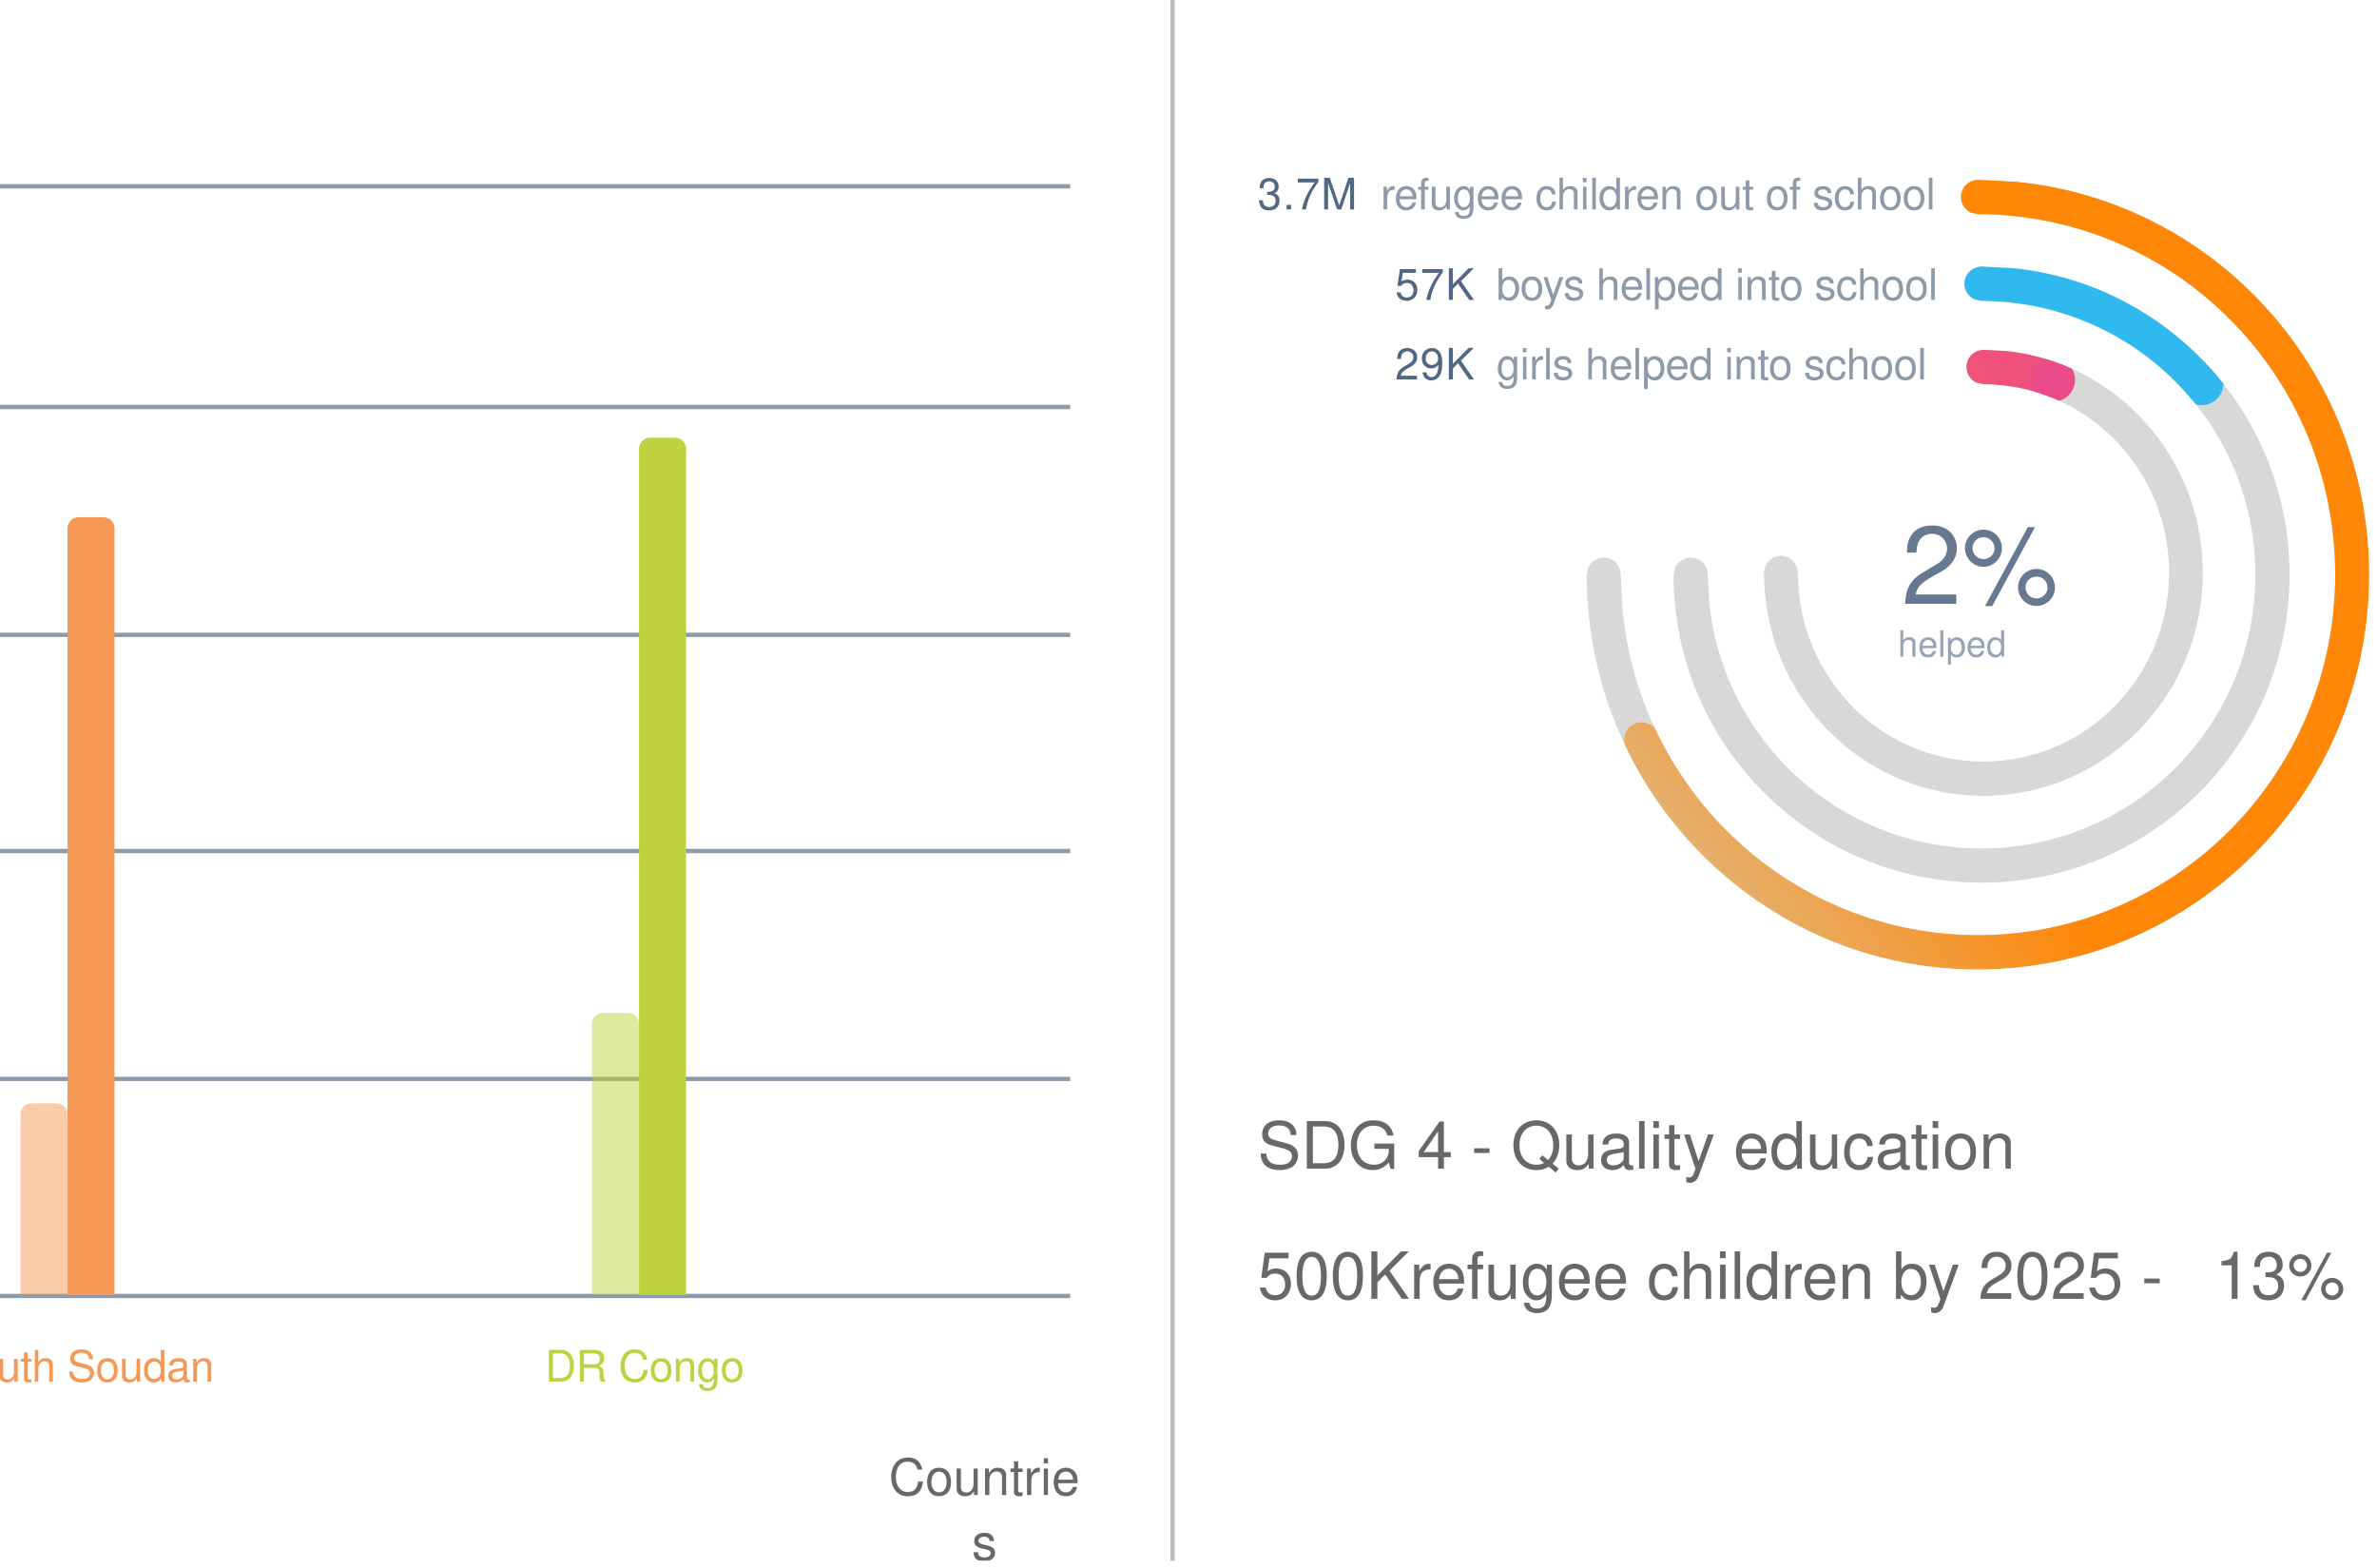
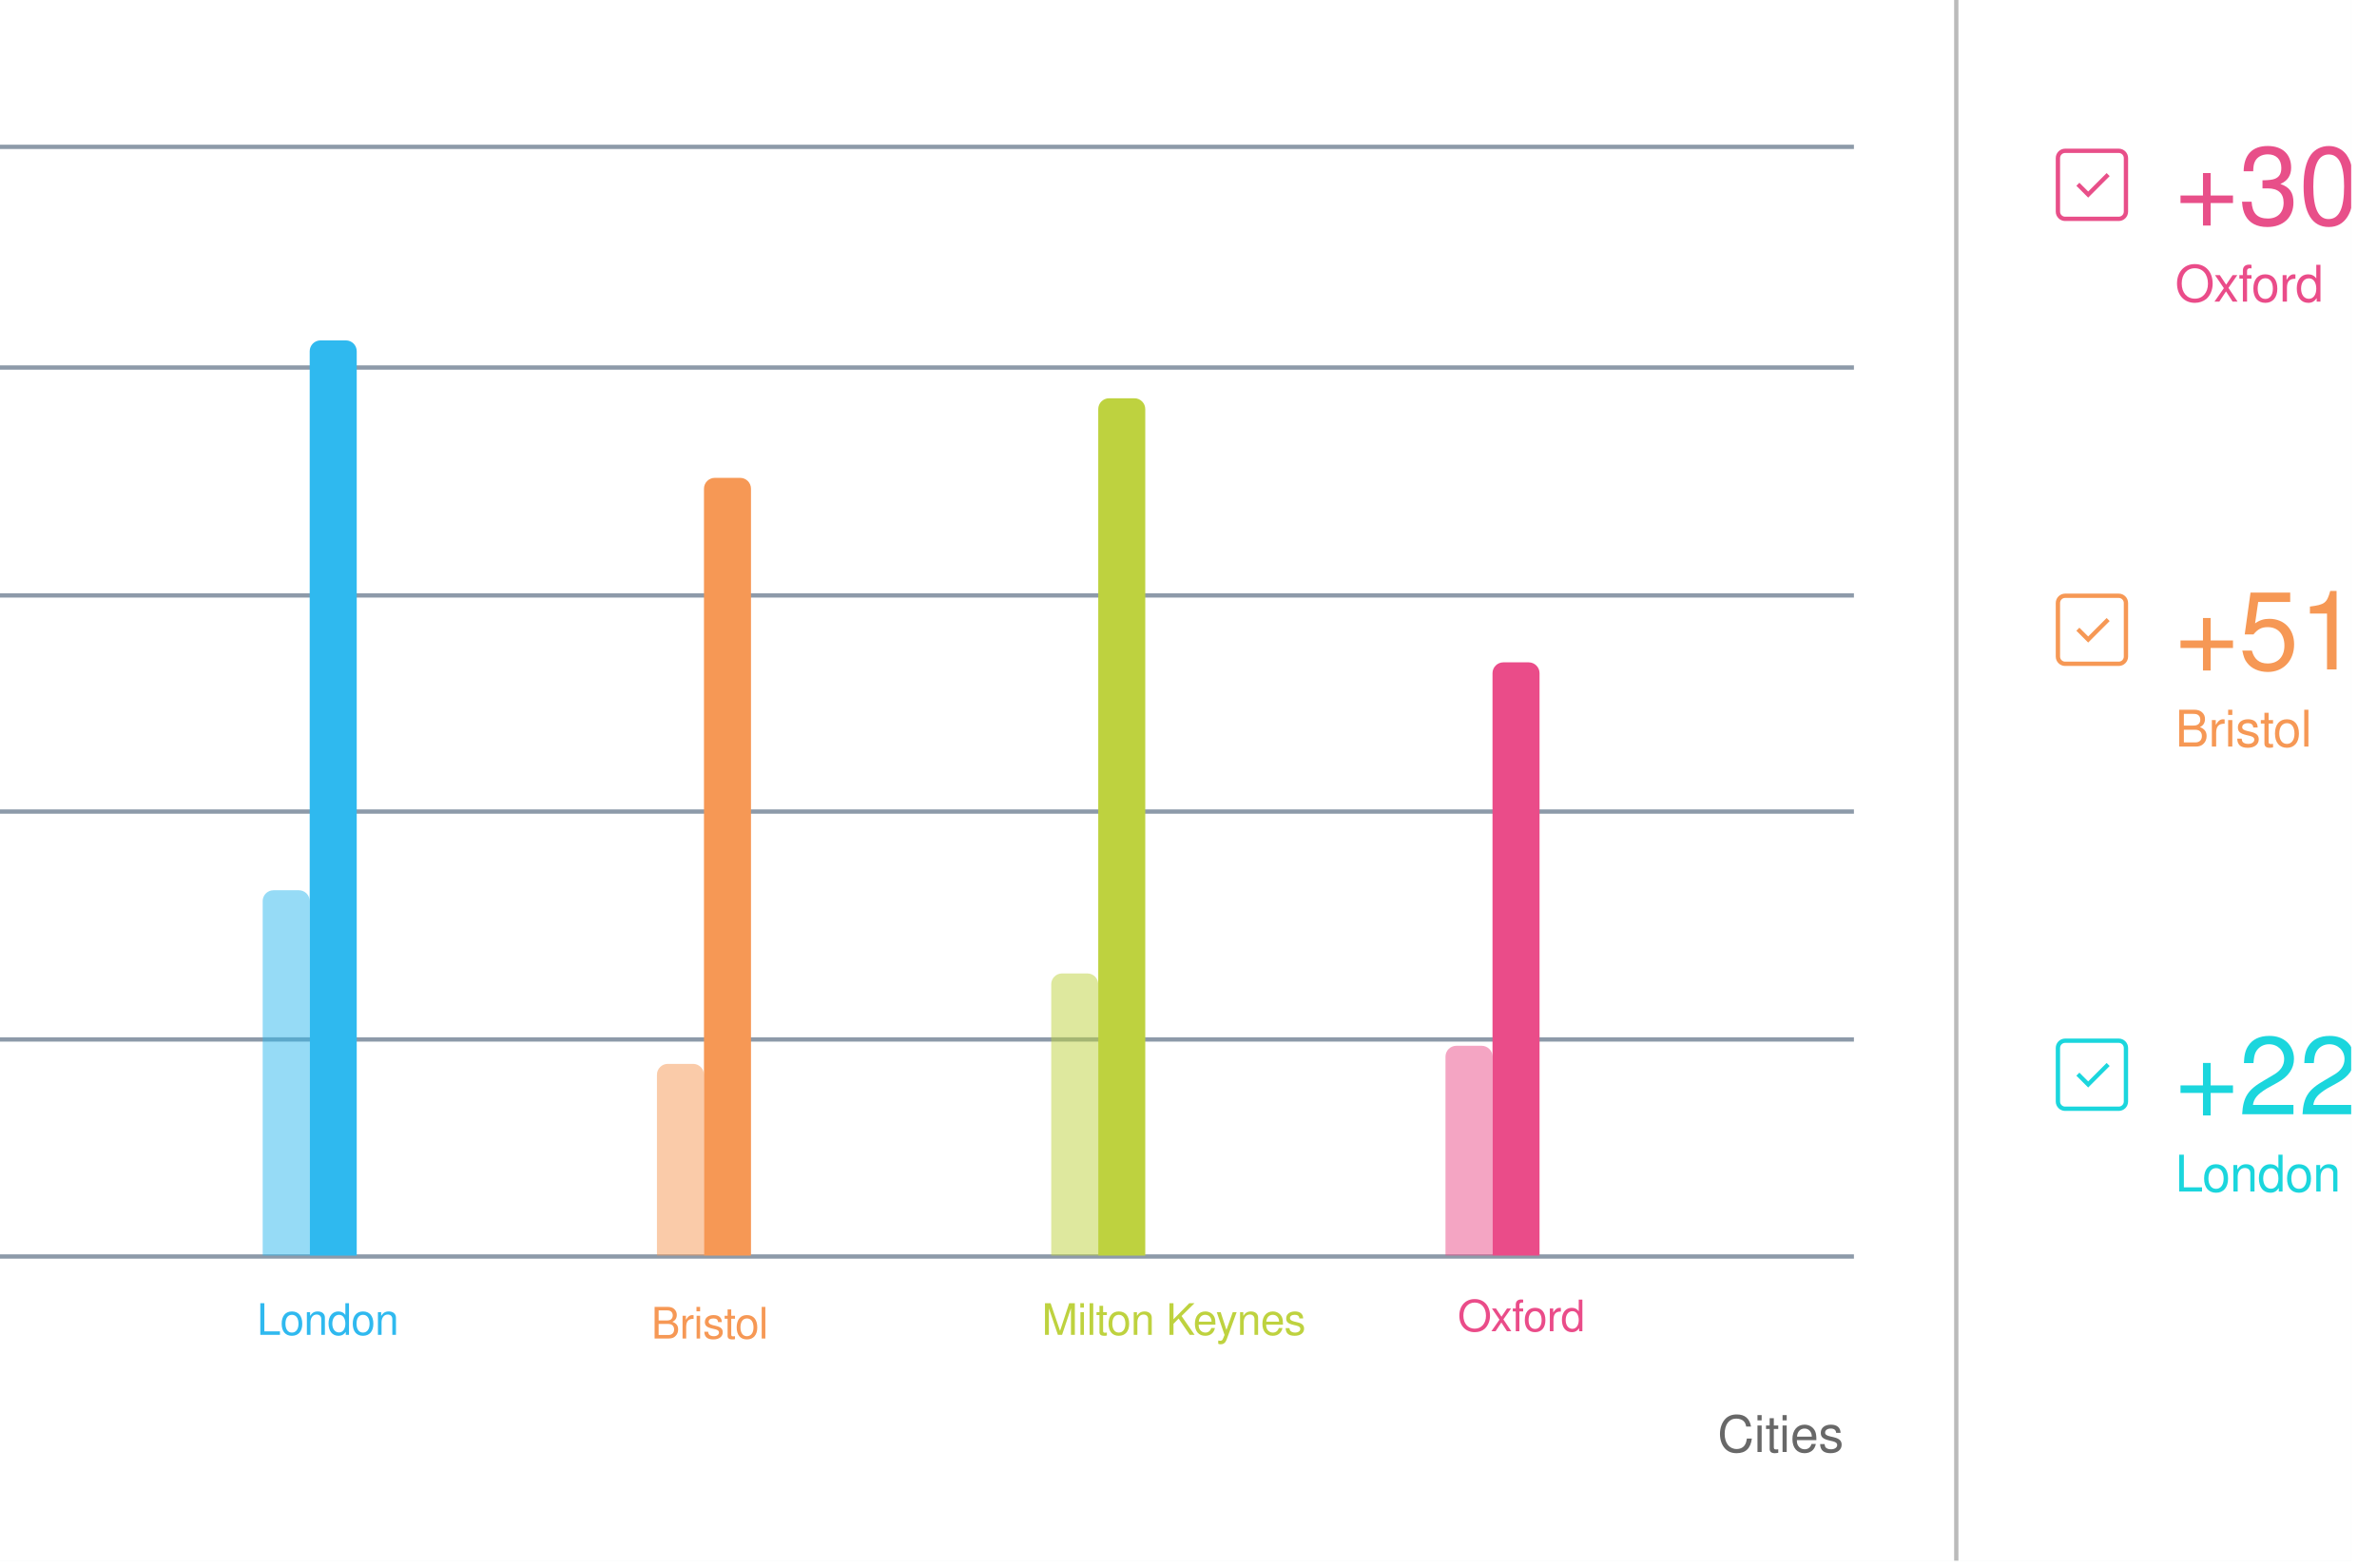
<svg xmlns="http://www.w3.org/2000/svg" xmlns:xlink="http://www.w3.org/1999/xlink" width="276px" height="182px" viewBox="0 0 276 182" version="1.1">
  <defs>
-     <rect id="path-1" x="526" y="306" width="324" height="312" rx="2.4" />
-     <filter x="-17.6%" y="-10.6%" width="127.2%" height="128.2%" filterUnits="objectBoundingBox" id="filter-2">
+     <rect id="path-1" x="0" y="0" width="324" height="320" rx="2.4" />
+     <filter x="-17.6%" y="-10.3%" width="127.2%" height="127.5%" filterUnits="objectBoundingBox" id="filter-2">
      <feOffset dx="-13" dy="11" in="SourceAlpha" result="shadowOffsetOuter1" />
      <feGaussianBlur stdDeviation="12.5" in="shadowOffsetOuter1" result="shadowBlurOuter1" />
      <feColorMatrix values="0 0 0 0 0.677   0 0 0 0 0.712   0 0 0 0 0.852  0 0 0 0.171 0" type="matrix" in="shadowBlurOuter1" />
    </filter>
-     <rect id="path-3" x="0" y="-1.27897692e-13" width="276" height="181.2" />
-     <path d="M1.89,5.88 L515.97,5.88 C517.014,5.88 517.86,6.726 517.86,7.77 L517.86,157.396 L517.86,157.396 L517.86,373.17 C517.86,374.214 517.014,375.06 515.97,375.06 L396.517,375.06 L396.517,375.06 L1.89,375.06 C0.846,375.06 4.34265288e-14,374.214 0,373.17 L0,7.77 C-1.27830859e-16,6.726 0.846,5.88 1.89,5.88 Z" id="path-5" />
-     <path d="M4.147,39.315 C5.819,55.385 19.336,67.846 35.764,67.846 C53.322,67.846 67.555,53.613 67.555,36.055 C67.555,18.564 53.429,4.372 35.768,4.265 L35.764,4.265 L34.991,4.109 C34.278,3.807 33.777,3.101 33.777,2.278 C33.777,1.208 34.623,0.336 35.76,0.291 L35.768,0.291 L39.421,0.476 C57.458,2.309 71.529,17.539 71.529,36.055 C71.529,55.808 55.517,71.82 35.764,71.82 C22.566,71.82 11.037,64.67 4.84,54.032 C1.763,48.751 0,42.609 0,36.055 L0.156,35.282 C0.448,34.593 1.117,34.102 1.983,34.069 L1.991,34.069 C3.128,34.113 3.974,34.986 3.974,36.055 L4.147,39.315 Z" id="path-7" />
-     <linearGradient x1="10.511%" y1="57.706%" x2="8.239%" y2="59.389%" id="linearGradient-9">
-       <stop stop-color="#2FB9EF" offset="0%" />
-       <stop stop-color="#F76B1C" offset="100%" />
-     </linearGradient>
-     <path d="M4.173,50.426 C6.341,71.572 23.983,87.994 45.427,87.994 C68.333,87.994 86.903,69.254 86.903,46.137 C86.903,23.086 68.438,4.387 45.431,4.281 L45.427,4.281 L44.658,4.125 C43.949,3.822 43.451,3.114 43.451,2.288 C43.451,1.215 44.292,0.34 45.423,0.295 L45.431,0.295 L50.071,0.532 C72.981,2.882 90.853,22.404 90.853,46.137 C90.853,71.456 70.515,91.98 45.427,91.98 C20.338,91.98 0,71.456 0,46.137 L0.155,45.362 C0.445,44.67 1.11,44.178 1.971,44.144 L1.979,44.144 C3.11,44.189 3.95,45.064 3.95,46.137 L4.173,50.426 Z" id="path-10" />
-     <linearGradient x1="28.815%" y1="55.033%" x2="-35.47%" y2="107.367%" id="linearGradient-12">
-       <stop stop-color="#FE8708" offset="0%" />
-       <stop stop-color="#C2E9FB" offset="100%" />
-     </linearGradient>
-     <path d="M4.04,28.436 C5.183,39.52 14.345,48.097 25.479,48.097 C37.386,48.097 47.038,38.288 47.038,26.188 C47.038,14.149 37.482,4.378 25.483,4.28 L25.479,4.28 L24.716,4.123 C24.013,3.821 23.519,3.113 23.519,2.288 C23.519,1.215 24.353,0.341 25.475,0.296 L25.483,0.296 L28.084,0.43 C40.934,1.758 50.958,12.783 50.958,26.188 C50.958,40.488 39.551,52.08 25.479,52.08 C11.407,52.08 0,40.488 0,26.188 L0.154,25.413 C0.442,24.722 1.102,24.23 1.956,24.196 L1.964,24.196 C3.086,24.241 3.92,25.116 3.92,26.188 L4.04,28.436 Z" id="path-13" />
-     <linearGradient x1="133.188%" y1="31.215%" x2="8.41%" y2="65.443%" id="linearGradient-15">
-       <stop stop-color="#EA4C89" offset="0%" />
-       <stop stop-color="#F5576C" offset="100%" />
-     </linearGradient>
+     <rect id="path-3" x="0" y="0" width="276" height="181.2" />
+     <path d="M1.89,0 L515.97,0 C517.014,6.28508347e-14 517.86,0.846 517.86,1.89 L517.86,153.929 L517.86,153.929 L517.86,373.17 C517.86,374.214 517.014,375.06 515.97,375.06 L396.517,375.06 L396.517,375.06 L1.89,375.06 C0.846,375.06 7.51698639e-14,374.214 0,373.17 L0,1.89 C9.4213746e-17,0.846 0.846,-1.33529746e-14 1.89,0 Z" id="path-5" />
  </defs>
-   <g id="Vodafone---INS" stroke="none" stroke-width="1" fill="none" fill-rule="evenodd">
-     <g id="Dashboard" transform="translate(-549, -381)">
-       <g id="Mask">
-         <use fill="black" fill-opacity="1" filter="url(#filter-2)" xlink:href="#path-1" />
-         <use fill="#FFFFFF" fill-rule="evenodd" xlink:href="#path-1" />
-       </g>
-       <g id="db-item" transform="translate(549, 381)">
-         <mask id="mask-4" fill="white">
-           <use xlink:href="#path-3" />
-         </mask>
-         <use id="Mask" fill="#FFFFFF" xlink:href="#path-3" />
-         <g id="Chart" mask="url(#mask-4)">
-           <g transform="translate(-224, -21)">
-             <mask id="mask-6" fill="white">
-               <use xlink:href="#path-5" />
-             </mask>
-             <use id="Rectangle" stroke="none" fill="#FFFFFF" fill-rule="evenodd" xlink:href="#path-5" />
-             <g id="SDG-4" stroke="none" stroke-width="1" fill="none" fill-rule="evenodd" mask="url(#mask-6)" font-family="Helvetica" font-size="7.56" font-weight="normal" letter-spacing="0.002">
-               <g transform="translate(370.02, 148.68)">
-                 <text id="500K-refugee-childre">
-                   <tspan x="0" y="23.12" fill="#686868">500K</tspan>
-                   <tspan x="17.665" y="23.12" font-family="Helvetica-Light, Helvetica" font-weight="300" fill="#686868"> refugee children by 2025 - </tspan>
-                   <tspan x="111.155" y="23.12" fill="#686868">13%</tspan>
-                 </text>
-                 <text id="SDG-4---Quality-educ">
-                   <tspan x="0" y="8" fill="#686868">SDG 4 - </tspan>
-                   <tspan x="29.424" y="8" font-family="Helvetica-Light, Helvetica" font-weight="300" fill="#686868">Quality education</tspan>
+   <g id="Resonance" stroke="none" stroke-width="1" fill="none" fill-rule="evenodd">
+     <g id="1.-Dashboard" transform="translate(-549, -386)">
+       <g id="DB-Thumb-3" transform="translate(525, 305)">
+         <g id="Mask">
+           <use fill="black" fill-opacity="1" filter="url(#filter-2)" xlink:href="#path-1" />
+           <use fill="#FFFFFF" fill-rule="evenodd" xlink:href="#path-1" />
+         </g>
+         <g id="db-item" transform="translate(21, 81)">
+           <mask id="mask-4" fill="white">
+             <use xlink:href="#path-3" />
+           </mask>
+           <use id="Mask" fill="#EAEEF3" xlink:href="#path-3" />
+           <g id="Chart" mask="url(#mask-4)">
+             <g transform="translate(-130, -26)">
+               <mask id="mask-6" fill="white">
+                 <use xlink:href="#path-5" />
+               </mask>
+               <use id="Rectangle" stroke="none" fill="#FFFFFF" fill-rule="evenodd" xlink:href="#path-5" />
+               <g id="Lines,-x,-y" stroke="none" stroke-width="1" fill="none" fill-rule="evenodd" transform="translate(14.7, 19.32)">
+                 <g id="y" transform="translate(102.76, 156.24)" font-family="Helvetica-Light, Helvetica" font-size="5.04" font-weight="300" letter-spacing="-0.053">
+                   <text id="London" fill="#2FB9EF">
+                     <tspan x="45.36" y="5.42">London</tspan>
+                   </text>
+                   <text id="Bristol" fill="#F69855">
+                     <tspan x="91.14" y="5.84">Bristol</tspan>
+                   </text>
+                   <text id="Milton-Keynes" fill="#BED23F">
+                     <tspan x="136.5" y="5.42">Milton Keynes</tspan>
+                   </text>
+                   <text id="Oxford" fill="#EA4C89">
+                     <tspan x="184.8" y="5">Oxford</tspan>
+                   </text>
+                 </g>
+                 <g id="Lines" transform="translate(14.28, 23.52)" stroke="#8D9AA9" stroke-width="0.5">
+                   <line x1="0.42" y1="129.045" x2="319.284" y2="129.045" id="Path-8-Copy-5" />
+                   <line x1="0.42" y1="77.385" x2="319.284" y2="77.385" id="Path-8-Copy-10" />
+                   <line x1="0.42" y1="52.29" x2="319.284" y2="52.29" id="Path-8-Copy-11" />
+                   <line x1="0.42" y1="25.83" x2="319.284" y2="25.83" id="Path-8-Copy-13" />
+                   <line x1="0.42" y1="0.21" x2="319.284" y2="0.21" id="Path-8-Copy-15" />
+                   <line x1="1.26" y1="103.845" x2="319.284" y2="103.845" id="Path-8-Copy-8" />
+                 </g>
+               </g>
+               <g id="Right-data" stroke="none" stroke-width="1" fill="none" fill-rule="evenodd" transform="translate(371.7, 39.06)">
+                 <g id="5" transform="translate(0, 103.32)">
+                   <text id="London" font-family="Helvetica" font-size="5.88" font-weight="normal" letter-spacing="-0.062" fill="#1BD6DD">
+                     <tspan x="13.86" y="21.96">London</tspan>
+                   </text>
+                   <text id="+22%" font-family="Helvetica" font-size="12.6" font-weight="normal" letter-spacing="0.004" fill="#1BD6DD">
+                     <tspan x="13.86" y="13">+22</tspan>
+                     <tspan x="35.245" y="13" font-size="9.24" letter-spacing="0.003">%</tspan>
+                   </text>
+                   <g id="Check-box" transform="translate(0, 4.2)" stroke="#1BD6DD" stroke-width="0.5">
+                     <rect id="square" x="0.25" y="0.25" width="7.9" height="7.9" rx="0.84" />
+                     <polyline id="tick" points="2.567 4.133 3.763 5.329 6.081 3.011" />
+                   </g>
+                 </g>
+                 <g id="3" transform="translate(0, 51.66)">
+                   <text id="Bristol" font-family="Helvetica" font-size="5.88" font-weight="normal" letter-spacing="-0.062" fill="#F69855">
+                     <tspan x="13.86" y="21.96">Bristol</tspan>
+                   </text>
+                   <text id="+51%" font-family="Helvetica" font-size="12.6" font-weight="normal" letter-spacing="0.004" fill="#F69855">
+                     <tspan x="13.86" y="13">+51</tspan>
+                     <tspan x="35.245" y="13" font-size="9.24" letter-spacing="0.003">%</tspan>
+                   </text>
+                   <g id="Check-box" transform="translate(0, 4.2)" stroke="#F69855" stroke-width="0.5">
+                     <rect id="square" x="0.25" y="0.25" width="7.9" height="7.9" rx="0.84" />
+                     <polyline id="tick" points="2.567 4.133 3.763 5.329 6.081 3.011" />
+                   </g>
+                 </g>
+                 <g id="1">
+                   <text id="Oxford" font-family="Helvetica" font-size="5.88" font-weight="normal" letter-spacing="-0.062" fill="#EA4C89">
+                     <tspan x="13.86" y="21.96">Oxford</tspan>
+                   </text>
+                   <text id="+30%" font-family="Helvetica" font-size="12.6" font-weight="normal" letter-spacing="0.004" fill="#E84F89">
+                     <tspan x="13.86" y="13">+30</tspan>
+                     <tspan x="35.245" y="13" font-size="9.24" letter-spacing="0.003">%</tspan>
+                   </text>
+                   <g id="Check-box" transform="translate(0, 4.2)" stroke="#E84F89" stroke-width="0.5">
+                     <rect id="square" x="0.25" y="0.25" width="7.9" height="7.9" rx="0.84" />
+                     <polyline id="tick" points="2.567 4.133 3.763 5.329 6.081 3.011" />
+                   </g>
+                 </g>
+               </g>
+               <g id="Time-drop-down" stroke="none" stroke-width="1" fill="none" fill-rule="evenodd" transform="translate(199.5, 207.06)" font-family="Helvetica" font-size="5.88" font-weight="normal" line-spacing="7.56">
+                 <text id="Before-INS-(Oct-2017" fill="#686868">
+                   <tspan x="14.445" y="6">    Before INS (Oct 2017)  vs               After INS </tspan>
+                   <tspan x="61.501" y="13.56">(Oct 2020)</tspan>
                </text>
              </g>
-             </g>
-             <g id="Graph" stroke="none" stroke-width="1" fill="none" fill-rule="evenodd" mask="url(#mask-6)">
-               <g transform="translate(370.02, 40.32)">
-                 <g id="circle-" stroke-width="1" fill-rule="evenodd" transform="translate(38.22, 1.26)">
-                   <g id="Outer">
-                     <g id="Middle" transform="translate(10.08, 10.08)">
-                       <mask id="mask-8" fill="white">
-                         <use xlink:href="#path-7" />
-                       </mask>
-                       <use id="Clip-7" fill="#D8D8D8" xlink:href="#path-7" />
-                       <path d="M14.572,16.097 L34.245,8.61 L26.914,-2.256 C29.274,-2.429 31.728,-2.52 34.245,-2.52 C52.897,-2.52 68.04,2.467 68.04,8.61 C68.04,14.753 52.897,19.74 34.245,19.74 C25.83,19.74 18.129,18.725 12.211,17.046 C11.687,16.936 11.34,16.744 11.34,16.525 C11.34,16.183 12.181,15.906 13.217,15.906 C13.75,15.906 14.231,15.979 14.572,16.097 Z" id="Fill-6" fill="url(#linearGradient-9)" mask="url(#mask-8)" />
-                       <circle id="Oval" fill="#2FB9EF" mask="url(#mask-8)" cx="61.32" cy="13.86" r="2.52" />
-                     </g>
-                     <mask id="mask-11" fill="white">
-                       <use xlink:href="#path-10" />
-                     </mask>
-                     <use id="Clip-11" fill="#D8D8D8" xlink:href="#path-10" />
-                     <path d="M8.61,64.89 L45.427,46.137 L37.958,0.913 C40.388,0.507 42.883,0.295 45.427,0.295 C70.498,0.295 90.853,20.836 90.853,46.137 C90.853,71.439 70.498,91.98 45.427,91.98 C27.656,91.98 12.082,82.22 4.62,67.2 L4.685,67.167 C4.366,66.814 4.345,65.786 4.345,65.272 C4.345,64.172 5.23,63.279 6.32,63.279 C7.282,63.279 8.436,63.972 8.61,64.89 Z" id="Fill-10" fill="url(#linearGradient-12)" mask="url(#mask-11)" />
-                   </g>
-                   <g id="Inner" transform="translate(20.58, 19.74)">
-                     <mask id="mask-14" fill="white">
-                       <use xlink:href="#path-13" />
-                     </mask>
-                     <use id="Clip-3" fill="#D8D8D8" xlink:href="#path-13" />
-                     <path d="M12.793,1.26 L5.681,-9.5 C7.916,-9.876 10.308,-10.08 12.793,-10.08 C25.204,-10.08 35.28,-4.999 35.28,1.26 C35.28,7.519 25.204,12.6 12.793,12.6 C8.041,12.6 3.632,11.855 0,10.584 L12.793,10.584 L12.793,9.45 C12.103,9.45 11.543,9.168 11.543,8.82 C11.543,8.472 12.103,8.19 12.793,8.19 L12.793,1.26 Z" id="Fill-2" fill="url(#linearGradient-15)" mask="url(#mask-14)" />
-                     <circle id="Oval" fill="#EA4C89" mask="url(#mask-14)" cx="33.6" cy="3.78" r="2.52" />
-                   </g>
-                 </g>
-                 <g id="Boys-helped" stroke-width="1" fill-rule="evenodd" transform="translate(15.96, 10.5)" font-size="5.04">
-                   <text id="boys-helped-into-sch" font-family="Helvetica-Light, Helvetica" font-weight="300" letter-spacing="-0.053" fill="#8D9AA9">
-                     <tspan x="11.76" y="5">boys helped into school</tspan>
-                   </text>
-                   <text id="57K" font-family="Helvetica" font-weight="normal" letter-spacing="0.118" fill="#506883">
-                     <tspan x="0" y="5">57K</tspan>
-                   </text>
-                 </g>
-                 <g id="Boys-helped" stroke-width="1" fill-rule="evenodd" transform="translate(15.96, 19.74)" font-size="5.04">
-                   <text id="girls-helped-into-sc" font-family="Helvetica-Light, Helvetica" font-weight="300" letter-spacing="-0.053" fill="#8D9AA9">
-                     <tspan x="11.76" y="5">girls helped into school</tspan>
-                   </text>
-                   <text id="29K" font-family="Helvetica" font-weight="normal" letter-spacing="0.118" fill="#506883">
-                     <tspan x="0" y="5">29K</tspan>
-                   </text>
-                 </g>
-                 <g id="Total-of-school" stroke-width="1" fill-rule="evenodd" font-size="5.04">
-                   <text id="refugee-children-out" font-family="Helvetica-Light, Helvetica" font-weight="300" letter-spacing="-0.053" fill="#8D9AA9">
-                     <tspan x="14.28" y="5">refugee children out of school</tspan>
-                   </text>
-                   <text id="3.7m" font-family="Helvetica" font-weight="normal" letter-spacing="0.118" fill="#506883">
-                     <tspan x="0" y="5">3.7M</tspan>
-                   </text>
-                 </g>
-                 <text id="helped" font-family="Helvetica-Light, Helvetica" font-size="4.2" font-weight="300" letter-spacing="0.002">
-                   <tspan x="74.34" y="56.92" fill="#96A4B7">helped</tspan>
-                 </text>
-                 <text id="2%" font-family="Helvetica" font-size="12.6" font-weight="normal" letter-spacing="0.004">
-                   <tspan x="74.76" y="50.8" fill="#677991">2%</tspan>
+               <g id="x" stroke="none" stroke-width="1" fill="none" fill-rule="evenodd" transform="translate(330.8, 188.58)" font-family="Helvetica" font-size="5.88" font-weight="normal" line-spacing="7.56">
+                 <text id="Cities" fill="#686868">
+                   <tspan x="1.629" y="6">Cities</tspan>
                </text>
              </g>
+               <g id="Columns" stroke="none" stroke-width="1" fill="none" fill-rule="evenodd" transform="translate(90.72, 59.64)">
+                 <g id="14-skills" transform="translate(210.12, 43.26)" fill="#EA4C89">
+                   <path d="M6.72,5.68434189e-14 L9.66,5.68434189e-14 C10.356,5.6715588e-14 10.92,0.564 10.92,1.26 L10.92,68.88 L10.92,68.88 L5.46,68.88 L5.46,1.26 C5.46,0.564 6.024,6.20782756e-14 6.72,5.68434189e-14 Z" id="normal" />
+                   <path d="M1.26,44.52 L4.2,44.52 C4.896,44.52 5.46,45.084 5.46,45.78 L5.46,58.984 L5.46,58.984 L5.46,68.88 L1.82076576e-14,68.88 L1.82076576e-14,45.78 C1.8122437e-14,45.084 0.564,44.52 1.26,44.52 Z" id="trs" fill-opacity="0.5" />
+                 </g>
+                 <g id="12-skills" transform="translate(164.34, 12.6)" fill="#BED23F">
+                   <path d="M6.72,0 L9.66,0 C10.356,-3.49875464e-16 10.92,0.564 10.92,1.26 L10.92,99.54 L10.92,99.54 L5.46,99.54 L5.46,1.26 C5.46,0.564 6.024,-8.97599794e-15 6.72,0 Z" id="normal" />
+                   <path d="M1.26,66.78 L4.2,66.78 C4.896,66.78 5.46,67.344 5.46,68.04 L5.46,86.231 L5.46,86.231 L5.46,99.54 L0,99.54 L0,68.04 C-8.52205726e-17,67.344 0.564,66.78 1.26,66.78 Z" id="trs" fill-opacity="0.5" />
+                 </g>
+                 <g id="10-skills" transform="translate(118.56, 21.84)" fill="#F69855">
+                   <path d="M6.72,0 L9.66,0 C10.356,-9.67939983e-16 10.92,0.564 10.92,1.26 L10.92,90.3 L10.92,90.3 L5.46,90.3 L5.46,1.26 C5.46,0.564 6.024,-8.97599794e-15 6.72,0 Z" id="normal" />
+                   <path d="M1.26,68.04 L4.2,68.04 C4.896,68.04 5.46,68.604 5.46,69.3 L5.46,81.257 L5.46,81.257 L5.46,90.3 L0,90.3 L0,69.3 C-8.52205726e-17,68.604 0.564,68.04 1.26,68.04 Z" id="trs" fill-opacity="0.5" />
+                 </g>
+                 <g id="6-skills" transform="translate(72.78, 5.88)" fill="#2FB9EF">
+                   <path d="M6.72,0 L9.66,0 C10.356,-5.23850773e-16 10.92,0.564 10.92,1.26 L10.92,106.26 L10.92,106.26 L5.46,106.26 L5.46,1.26 C5.46,0.564 6.024,5.45690138e-15 6.72,0 Z" id="normal" />
+                   <path d="M1.26,63.84 L4.2,63.84 C4.896,63.84 5.46,64.404 5.46,65.1 L5.46,89.027 L5.46,89.027 L5.46,106.26 L0,106.26 L0,65.1 C-8.52205726e-17,64.404 0.564,63.84 1.26,63.84 Z" id="trs" fill-opacity="0.5" />
+                 </g>
+               </g>
+               <line x1="250.11" y1="110.25" x2="470.19" y2="110.25" id="Path-8-Copy-6" stroke="#BBBBBB" stroke-width="0.5" fill="none" transform="translate(360.15, 110.25) rotate(-270) translate(-360.15, -110.25) " />
            </g>
-             <g id="Lines,-x,-y" stroke="none" stroke-width="1" fill="none" fill-rule="evenodd" transform="translate(14.7, 18.9)">
-               <g id="y" transform="translate(77.28, 157.08)" font-family="Helvetica-Light, Helvetica" font-size="5.04" font-weight="300" letter-spacing="-0.053">
-                 <text id="South-Soudan" fill="#F69855">
-                   <tspan x="125.58" y="5.42">South Soudan</tspan>
-                 </text>
-                 <text id="DR-Congo" fill="#BED23F">
-                   <tspan x="195.3" y="5.42">DR Congo</tspan>
-                 </text>
-               </g>
-               <g id="Lines" transform="translate(14.28, 23.52)" stroke="#8D9AA9" stroke-width="0.5">
-                 <line x1="0.42" y1="129.045" x2="319.284" y2="129.045" id="Path-8-Copy-5" />
-                 <line x1="0.42" y1="77.385" x2="319.284" y2="77.385" id="Path-8-Copy-10" />
-                 <line x1="0.42" y1="52.29" x2="319.284" y2="52.29" id="Path-8-Copy-11" />
-                 <line x1="0.42" y1="25.83" x2="319.284" y2="25.83" id="Path-8-Copy-13" />
-                 <line x1="0.42" y1="0.21" x2="319.284" y2="0.21" id="Path-8-Copy-15" />
-                 <line x1="1.26" y1="103.845" x2="319.284" y2="103.845" id="Path-8-Copy-8" />
-               </g>
-             </g>
-             <g id="x" stroke="none" stroke-width="1" fill="none" fill-rule="evenodd" transform="translate(325.34, 188.58)" font-family="Helvetica" font-size="5.88" font-weight="normal" line-spacing="7.56">
-               <text id="Countries" fill="#686868">
-                 <tspan x="1.857" y="6">Countrie</tspan>
-                 <tspan x="11.5" y="13.56">s</tspan>
-               </text>
-             </g>
-             <g id="Columns" stroke="none" stroke-width="1" fill="none" fill-rule="evenodd" transform="translate(93.66, 59.22)">
-               <g id="12-skills" transform="translate(199.08, 12.6)" fill="#BED23F">
-                 <path d="M6.72,0 L9.66,0 C10.356,-3.49875464e-16 10.92,0.564 10.92,1.26 L10.92,99.54 L10.92,99.54 L5.46,99.54 L5.46,1.26 C5.46,0.564 6.024,-8.97599794e-15 6.72,0 Z" id="normal" />
-                 <path d="M1.26,66.78 L4.2,66.78 C4.896,66.78 5.46,67.344 5.46,68.04 L5.46,86.231 L5.46,86.231 L5.46,99.54 L0,99.54 L0,68.04 C-8.52205726e-17,67.344 0.564,66.78 1.26,66.78 Z" id="trs" fill-opacity="0.5" />
-               </g>
-               <g id="10-skills" transform="translate(132.72, 21.84)" fill="#F69855">
-                 <path d="M6.72,0 L9.66,0 C10.356,-9.67939983e-16 10.92,0.564 10.92,1.26 L10.92,90.3 L10.92,90.3 L5.46,90.3 L5.46,1.26 C5.46,0.564 6.024,-8.97599794e-15 6.72,0 Z" id="normal" />
-                 <path d="M1.26,68.04 L4.2,68.04 C4.896,68.04 5.46,68.604 5.46,69.3 L5.46,81.257 L5.46,81.257 L5.46,90.3 L0,90.3 L0,69.3 C-8.52205726e-17,68.604 0.564,68.04 1.26,68.04 Z" id="trs" fill-opacity="0.5" />
-               </g>
-             </g>
-             <line x1="250.11" y1="110.25" x2="470.19" y2="110.25" id="Path-8-Copy-6" stroke="#BBBBBB" stroke-width="0.5" fill="none" transform="translate(360.15, 110.25) rotate(-270) translate(-360.15, -110.25) " />
          </g>
        </g>
+         <rect id="Mask" x="24" y="81" width="276" height="181.2" />
      </g>
    </g>
  </g>
</svg>
